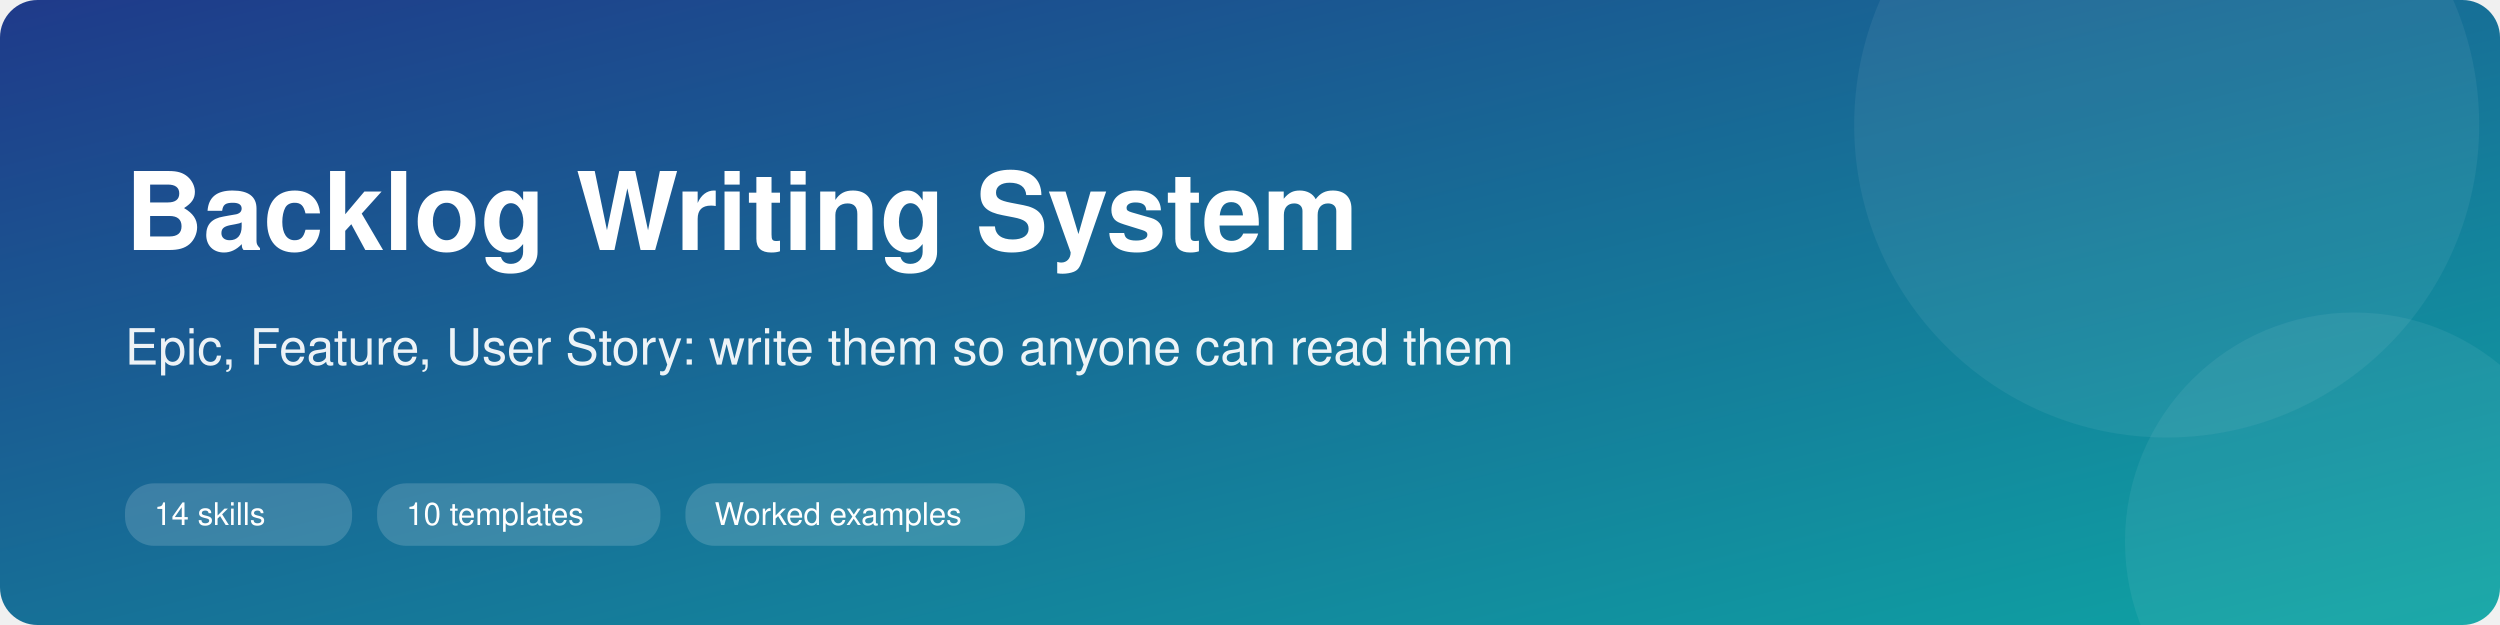
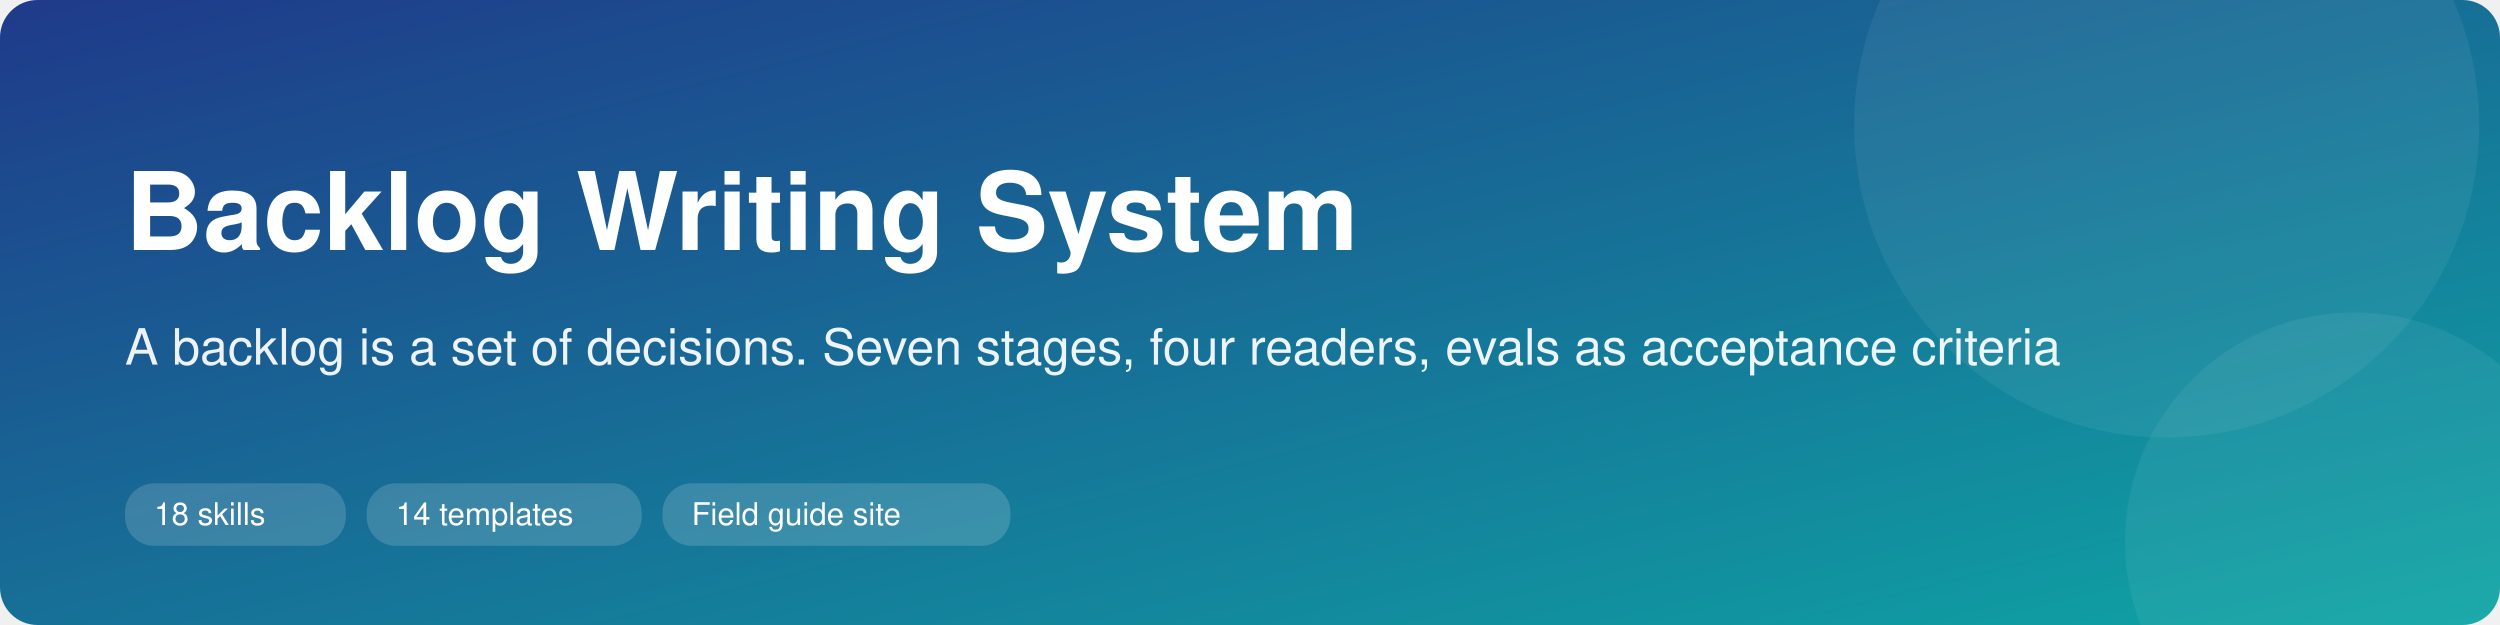
<svg xmlns="http://www.w3.org/2000/svg" width="1200" height="300" viewBox="0 0 1200 300" role="img" aria-label="Backlog Writing System">
  <defs>
    <linearGradient id="g" x1="0" y1="0" x2="1" y2="1">
      <stop offset="0" stop-color="#1f3a8a" />
      <stop offset="1" stop-color="#0ea5a4" />
    </linearGradient>
  </defs>
  <rect width="1200" height="300" rx="18" fill="url(#g)" />
  <circle cx="1040" cy="60" r="150" fill="#ffffff" fill-opacity="0.06" />
  <circle cx="1130" cy="260" r="110" fill="#ffffff" fill-opacity="0.06" />
  <text x="60" y="120" font-family="Segoe UI, Helvetica, Arial, sans-serif" font-size="52" font-weight="700" fill="#ffffff">Backlog Writing System</text>
-   <text x="60" y="175" font-family="Segoe UI, Helvetica, Arial, sans-serif" font-size="24" fill="#ffffff" fill-opacity="0.92">Epic, Feature, User Story: write them so anyone can read them</text>
-   <rect x="60" y="232" rx="14" ry="14" width="109" height="30" fill="#ffffff" fill-opacity="0.16" />
-   <text x="74" y="252" font-family="Segoe UI, Helvetica, Arial, sans-serif" font-size="15" fill="#ffffff">14 skills</text>
-   <rect x="181" y="232" rx="14" ry="14" width="136" height="30" fill="#ffffff" fill-opacity="0.16" />
-   <text x="195" y="252" font-family="Segoe UI, Helvetica, Arial, sans-serif" font-size="15" fill="#ffffff">10 templates</text>
-   <rect x="329" y="232" rx="14" ry="14" width="163" height="30" fill="#ffffff" fill-opacity="0.16" />
-   <text x="343" y="252" font-family="Segoe UI, Helvetica, Arial, sans-serif" font-size="15" fill="#ffffff">Worked examples</text>
+   <text x="60" y="175" font-family="Segoe UI, Helvetica, Arial, sans-serif" font-size="24" fill="#ffffff" fill-opacity="0.92">A backlog is a set of decisions. Seven stages, four readers, evals as acceptance criteria</text>
+   <rect x="60" y="232" rx="14" ry="14" width="106" height="30" fill="#ffffff" fill-opacity="0.16" />
+   <text x="74" y="252" font-family="Segoe UI, Helvetica, Arial, sans-serif" font-size="15" fill="#ffffff">18 skills</text>
+   <rect x="176" y="232" rx="14" ry="14" width="132" height="30" fill="#ffffff" fill-opacity="0.16" />
+   <text x="190" y="252" font-family="Segoe UI, Helvetica, Arial, sans-serif" font-size="15" fill="#ffffff">14 templates</text>
+   <rect x="318" y="232" rx="14" ry="14" width="167" height="30" fill="#ffffff" fill-opacity="0.16" />
+   <text x="332" y="252" font-family="Segoe UI, Helvetica, Arial, sans-serif" font-size="15" fill="#ffffff">Field guide site</text>
</svg>
